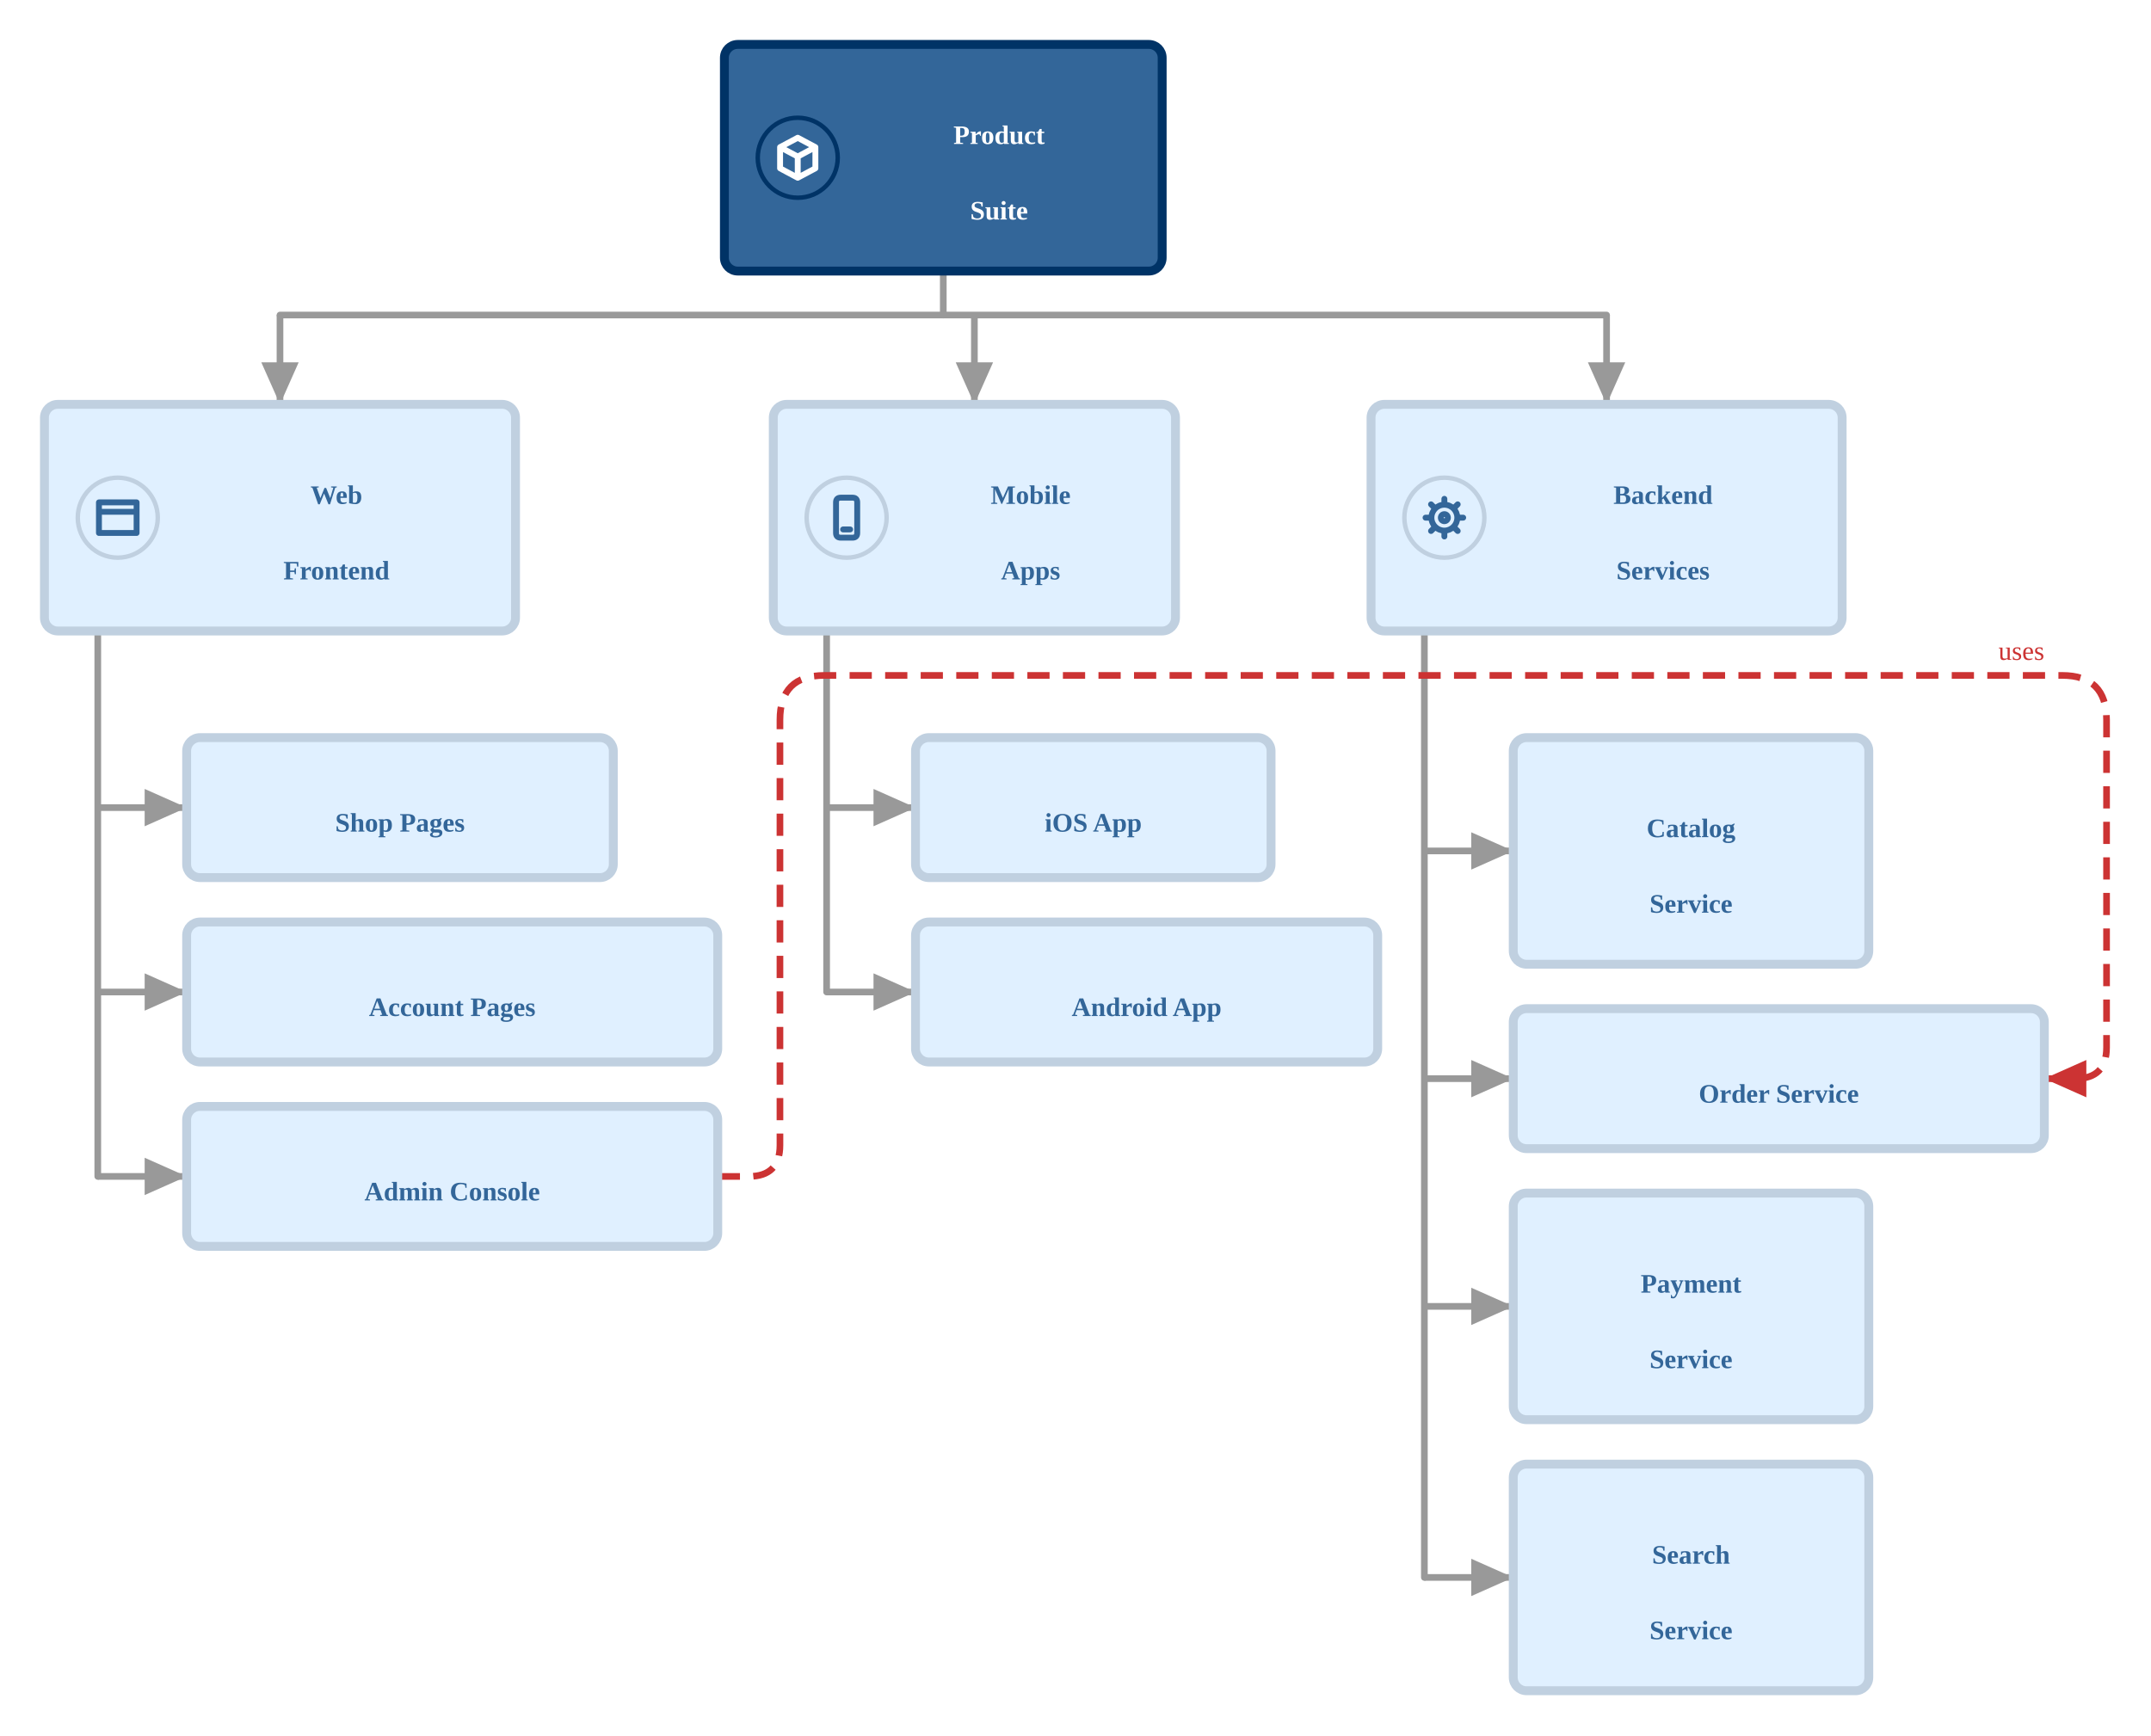
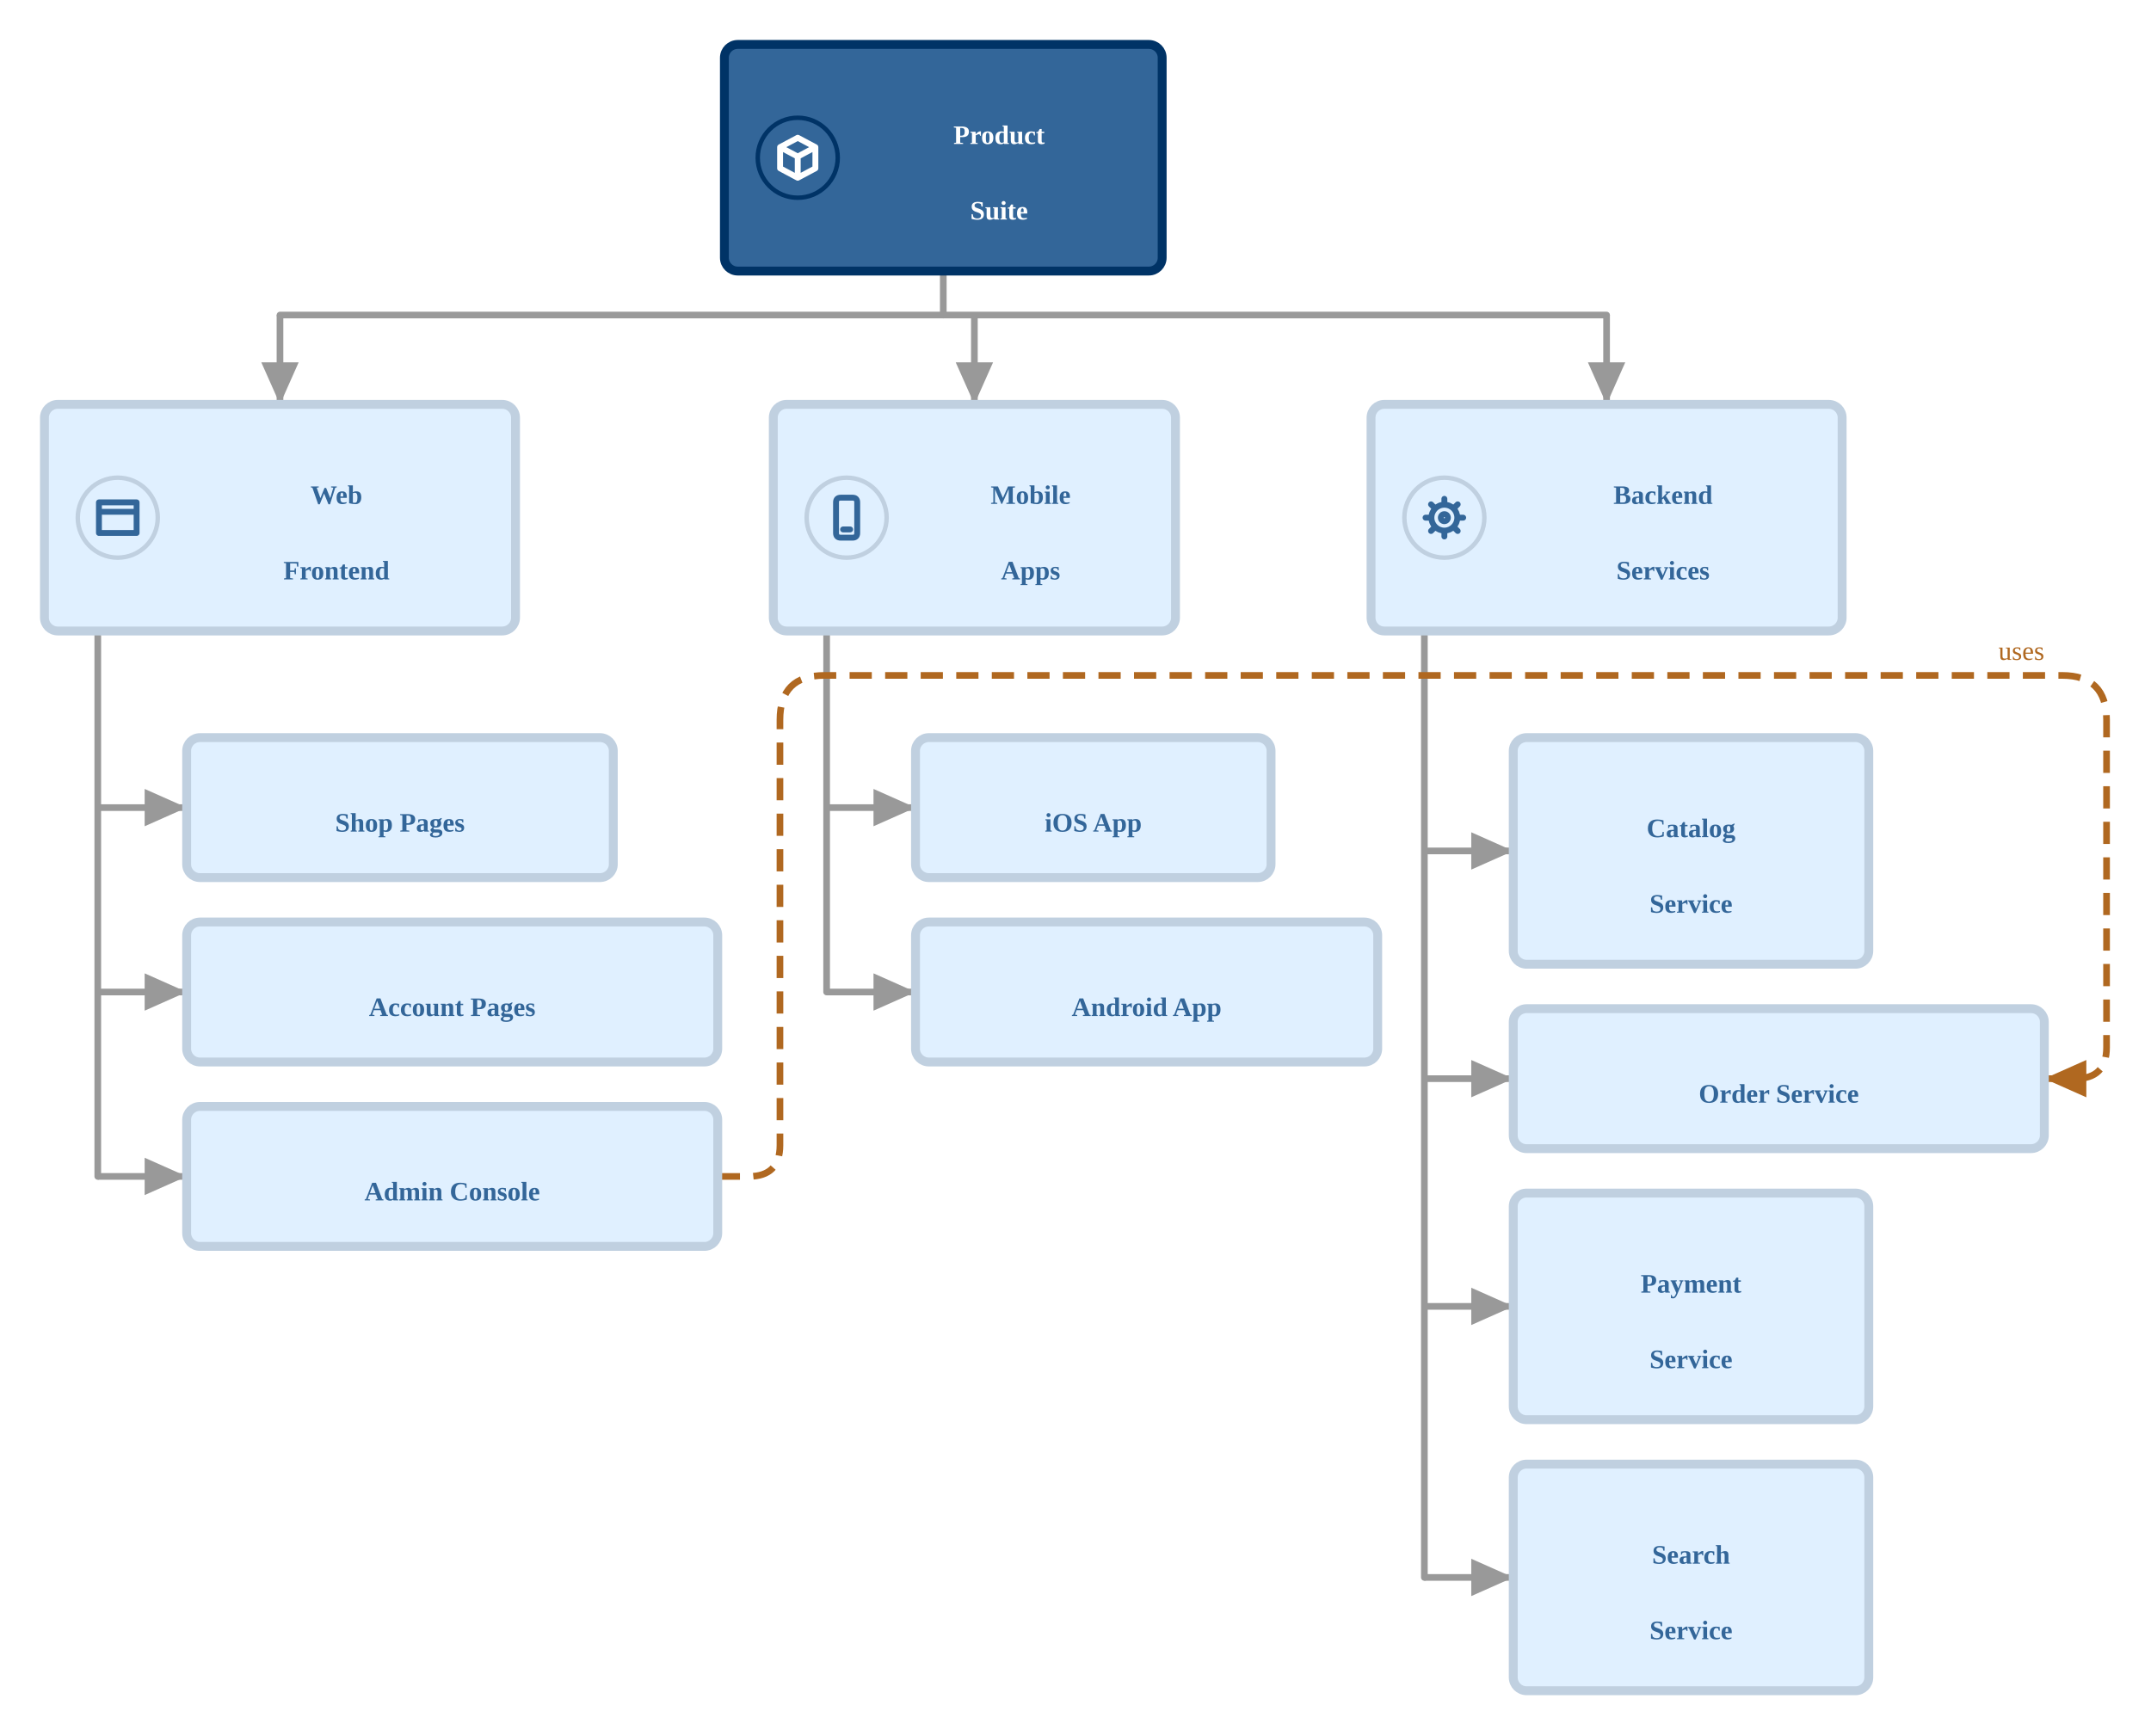
<svg xmlns="http://www.w3.org/2000/svg" viewBox="20 20 968 781" width="968" height="781">
  <defs>
    <style>
.gradia-3167da4d { fill: none; stroke: var(--gradia-color-edge-line, #999999); stroke-width: 3 }
.gradia-6c7500cd { fill: var(--gradia-color-edge-line, #999999) }
- .gradia-d9926a5f { fill: none; stroke: var(--gradia-color-mark-violation, #cc3333); stroke-width: 3; stroke-dasharray: 10 6 }
- .gradia-fea79086 { fill: var(--gradia-color-mark-violation, #cc3333) }
+ .gradia-8f3e8366 { fill: none; stroke: var(--gradia-color-mark-violation, #b06820); stroke-width: 3; stroke-dasharray: 10 6 }
+ .gradia-72d5e907 { fill: var(--gradia-color-mark-violation, #b06820) }
.gradia-8e1fb7ed { fill: none; stroke: var(--gradia-color-edge-line, #999999); stroke-width: 3; stroke-dasharray: 10 6 }
- .gradia-770ec772 { font-family: var(--gradia-font-family, 'Helvetica'), ui-sans-serif, -apple-system, Helvetica, Arial, sans-serif; font-size: var(--gradia-size-font-edge, 16px); text-anchor: end; fill: var(--gradia-color-mark-violation, #cc3333); stroke: var(--gradia-color-edge-halo, #ffffff); stroke-width: 4.5; paint-order: stroke; stroke-linejoin: round }
+ .gradia-a03978d1 { font-family: var(--gradia-font-family, 'Helvetica'), ui-sans-serif, -apple-system, Helvetica, Arial, sans-serif; font-size: var(--gradia-size-font-edge, 16px); text-anchor: end; fill: var(--gradia-color-mark-violation, #b06820); stroke: var(--gradia-color-edge-halo, #ffffff); stroke-width: 4.5; paint-order: stroke; stroke-linejoin: round }
.gradia-92e1c07c { fill: var(--gradia-color-node-primary-box, #336699); stroke: var(--gradia-color-node-primary-border, #003366); stroke-width: 4 }
.gradia-e8199b28 { fill: var(--gradia-color-node-primary-box, #336699); stroke: var(--gradia-color-node-primary-border, #003366); stroke-width: 2 }
.gradia-47a707d0 { fill: var(--gradia-color-node-primary-name, #ffffff); stroke: var(--gradia-color-node-primary-name, #ffffff); stroke-width: 1 }
.gradia-60d7c231 { fill: none; stroke: var(--gradia-color-node-primary-name, #ffffff); stroke-width: 2.5; stroke-linecap: round; stroke-linejoin: round }
.gradia-034f2f83 { font-family: var(--gradia-font-family, 'Helvetica'), ui-sans-serif, -apple-system, Helvetica, Arial, sans-serif; font-size: var(--gradia-size-font-node, 30px); font-weight: 600; text-anchor: middle; fill: var(--gradia-color-node-primary-name, #ffffff) }
.gradia-c318c042 { fill: var(--gradia-color-node-regular-box, #e0f0ff); stroke: var(--gradia-color-node-regular-border, #c0d0e0); stroke-width: 4 }
.gradia-613ab0f0 { fill: var(--gradia-color-node-regular-box, #e0f0ff); stroke: var(--gradia-color-node-regular-border, #c0d0e0); stroke-width: 2 }
.gradia-2bb55e70 { fill: var(--gradia-color-node-regular-name, #336699); stroke: var(--gradia-color-node-regular-name, #336699); stroke-width: 1 }
.gradia-d356e2cb { fill: none; stroke: var(--gradia-color-node-regular-name, #336699); stroke-width: 2.5; stroke-linecap: round; stroke-linejoin: round }
.gradia-f36ab1ca { font-family: var(--gradia-font-family, 'Helvetica'), ui-sans-serif, -apple-system, Helvetica, Arial, sans-serif; font-size: var(--gradia-size-font-node, 30px); font-weight: 600; text-anchor: middle; fill: var(--gradia-color-node-regular-name, #336699) }
.gradia-cb45cba8 { fill: none; stroke: var(--gradia-color-edge-line, #999999); stroke-width: 3; stroke-linecap: round; stroke-linejoin: round }
</style>
    <marker id="gradia-3a914201e02d-arrow" viewBox="0 0 10 10" refX="9" refY="5" markerWidth="21" markerHeight="21" markerUnits="userSpaceOnUse" orient="auto-start-reverse">
      <path d="M 0 1 L 9 5 L 0 9 z" class="gradia-6c7500cd" />
    </marker>
    <marker id="gradia-3a914201e02d-alert" viewBox="0 0 10 10" refX="9" refY="5" markerWidth="21" markerHeight="21" markerUnits="userSpaceOnUse" orient="auto-start-reverse">
-       <path d="M 0 1 L 9 5 L 0 9 z" class="gradia-fea79086" />
+       <path d="M 0 1 L 9 5 L 0 9 z" class="gradia-72d5e907" />
    </marker>
  </defs>
  <path d="M 444.5 142 l 0 19.8" class="gradia-cb45cba8" />
  <path d="M 146 161.8 l 597 0" class="gradia-cb45cba8" />
  <path d="M 64 304 l 0 245.5" class="gradia-cb45cba8" />
  <path d="M 392 304 l 0 162.5" class="gradia-cb45cba8" />
  <path d="M 661 304 l 0 426" class="gradia-cb45cba8" />
  <path d="M 146 161.8 L 146 202" class="gradia-3167da4d" marker-end="url(#gradia-3a914201e02d-arrow)" />
  <path d="M 458.5 161.8 L 458.5 202" class="gradia-3167da4d" marker-end="url(#gradia-3a914201e02d-arrow)" />
  <path d="M 743 161.8 L 743 202" class="gradia-3167da4d" marker-end="url(#gradia-3a914201e02d-arrow)" />
  <path d="M 64 383.5 L 104 383.5" class="gradia-3167da4d" marker-end="url(#gradia-3a914201e02d-arrow)" />
  <path d="M 64 466.5 L 104 466.5" class="gradia-3167da4d" marker-end="url(#gradia-3a914201e02d-arrow)" />
  <path d="M 64 549.5 L 104 549.5" class="gradia-3167da4d" marker-end="url(#gradia-3a914201e02d-arrow)" />
  <path d="M 392 383.5 L 432 383.5" class="gradia-3167da4d" marker-end="url(#gradia-3a914201e02d-arrow)" />
  <path d="M 392 466.5 L 432 466.5" class="gradia-3167da4d" marker-end="url(#gradia-3a914201e02d-arrow)" />
  <path d="M 661 403 L 701 403" class="gradia-3167da4d" marker-end="url(#gradia-3a914201e02d-arrow)" />
  <path d="M 661 505.5 L 701 505.5" class="gradia-3167da4d" marker-end="url(#gradia-3a914201e02d-arrow)" />
  <path d="M 661 608 L 701 608" class="gradia-3167da4d" marker-end="url(#gradia-3a914201e02d-arrow)" />
  <path d="M 661 730 L 701 730" class="gradia-3167da4d" marker-end="url(#gradia-3a914201e02d-arrow)" />
-   <path d="M 343 549.5 L 357 549.5 Q 371 549.5 371 535.5 L 371 344 Q 371 324 391 324 L 948 324 Q 968 324 968 344 L 968 491.5 Q 968 505.5 954 505.5 L 940 505.5" class="gradia-d9926a5f" marker-end="url(#gradia-3a914201e02d-alert)" />
+   <path d="M 343 549.5 L 357 549.5 Q 371 549.5 371 535.5 L 371 344 Q 371 324 391 324 L 948 324 Q 968 324 968 344 L 968 491.5 Q 968 505.5 954 505.5 L 940 505.5" class="gradia-8f3e8366" marker-end="url(#gradia-3a914201e02d-alert)" />
  <rect x="346" y="40" width="197" height="102" rx="6" class="gradia-92e1c07c" />
  <circle cx="379" cy="91" r="18" class="gradia-e8199b28" />
  <g transform="translate(379 91) scale(1.059)">
    <path d="M 0 -8.5 l 7.5 4 v 9 l -7.5 4 l -7.5 -4 v -9 z M -7.5 -4.5 l 7.5 4 l 7.5 -4 M 0 -0.5 v 9" class="gradia-60d7c231" />
  </g>
  <text x="469.6" y="84.8" class="gradia-034f2f83">Product</text>
  <text x="469.6" y="118.8" class="gradia-034f2f83">Suite</text>
  <rect x="40" y="202" width="212" height="102" rx="6" class="gradia-c318c042" />
  <circle cx="73" cy="253" r="18" class="gradia-613ab0f0" />
  <g transform="translate(73 253) scale(1.059)">
    <path d="M -8 -6.5 h 16 v 13 h -16 z M -8 -2.5 h 16" class="gradia-d356e2cb" />
  </g>
  <text x="171.4" y="246.8" class="gradia-f36ab1ca">Web</text>
  <text x="171.4" y="280.8" class="gradia-f36ab1ca">Frontend</text>
  <rect x="368" y="202" width="181" height="102" rx="6" class="gradia-c318c042" />
  <circle cx="401" cy="253" r="18" class="gradia-613ab0f0" />
  <g transform="translate(401 253) scale(1.059)">
    <path d="M -2.5 -8.5 h 5 q 2 0 2 2 v 13 q 0 2 -2 2 h -5 q -2 0 -2 -2 v -13 q 0 -2 2 -2 z M -1.5 5 h 3" class="gradia-d356e2cb" />
  </g>
  <text x="483.8" y="246.8" class="gradia-f36ab1ca">Mobile</text>
  <text x="483.8" y="280.8" class="gradia-f36ab1ca">Apps</text>
  <rect x="637" y="202" width="212" height="102" rx="6" class="gradia-c318c042" />
  <circle cx="670" cy="253" r="18" class="gradia-613ab0f0" />
  <g transform="translate(670 253) scale(1.059)">
    <path d="M 5.5 0 L 8 0 M 3.89 3.89 L 5.66 5.66 M 0 5.5 L 0 8 M -3.89 3.89 L -5.66 5.66 M -5.5 0 L -8 0 M -3.89 -3.89 L -5.66 -5.66 M 0 -5.5 L 0 -8 M 3.89 -3.89 L 5.66 -5.66 M 5.5 0 a 5.5 5.5 0 1 0 -11 0 a 5.5 5.5 0 1 0 11 0 M 1.5 0 a 1.5 1.5 0 1 0 -3 0 a 1.5 1.5 0 1 0 3 0" class="gradia-d356e2cb" />
  </g>
  <text x="768.4" y="246.8" class="gradia-f36ab1ca">Backend</text>
  <text x="768.4" y="280.8" class="gradia-f36ab1ca">Services</text>
  <rect x="104" y="352" width="192" height="63" rx="6" class="gradia-c318c042" />
  <text x="200" y="394.3" class="gradia-f36ab1ca">Shop Pages</text>
  <rect x="104" y="435" width="239" height="63" rx="6" class="gradia-c318c042" />
  <text x="223.5" y="477.3" class="gradia-f36ab1ca">Account Pages</text>
  <rect x="104" y="518" width="239" height="63" rx="6" class="gradia-c318c042" />
  <text x="223.5" y="560.3" class="gradia-f36ab1ca">Admin Console</text>
  <rect x="432" y="352" width="160" height="63" rx="6" class="gradia-c318c042" />
  <text x="512" y="394.3" class="gradia-f36ab1ca">iOS App</text>
  <rect x="432" y="435" width="208" height="63" rx="6" class="gradia-c318c042" />
  <text x="536" y="477.3" class="gradia-f36ab1ca">Android App</text>
  <rect x="701" y="352" width="160" height="102" rx="6" class="gradia-c318c042" />
  <text x="781" y="396.8" class="gradia-f36ab1ca">Catalog</text>
  <text x="781" y="430.8" class="gradia-f36ab1ca">Service</text>
  <rect x="701" y="474" width="239" height="63" rx="6" class="gradia-c318c042" />
  <text x="820.5" y="516.3" class="gradia-f36ab1ca">Order Service</text>
  <rect x="701" y="557" width="160" height="102" rx="6" class="gradia-c318c042" />
  <text x="781" y="601.8" class="gradia-f36ab1ca">Payment</text>
  <text x="781" y="635.8" class="gradia-f36ab1ca">Service</text>
  <rect x="701" y="679" width="160" height="102" rx="6" class="gradia-c318c042" />
  <text x="781" y="723.8" class="gradia-f36ab1ca">Search</text>
  <text x="781" y="757.8" class="gradia-f36ab1ca">Service</text>
-   <text x="940" y="317" class="gradia-770ec772">uses</text>
+   <text x="940" y="317" class="gradia-a03978d1">uses</text>
</svg>
